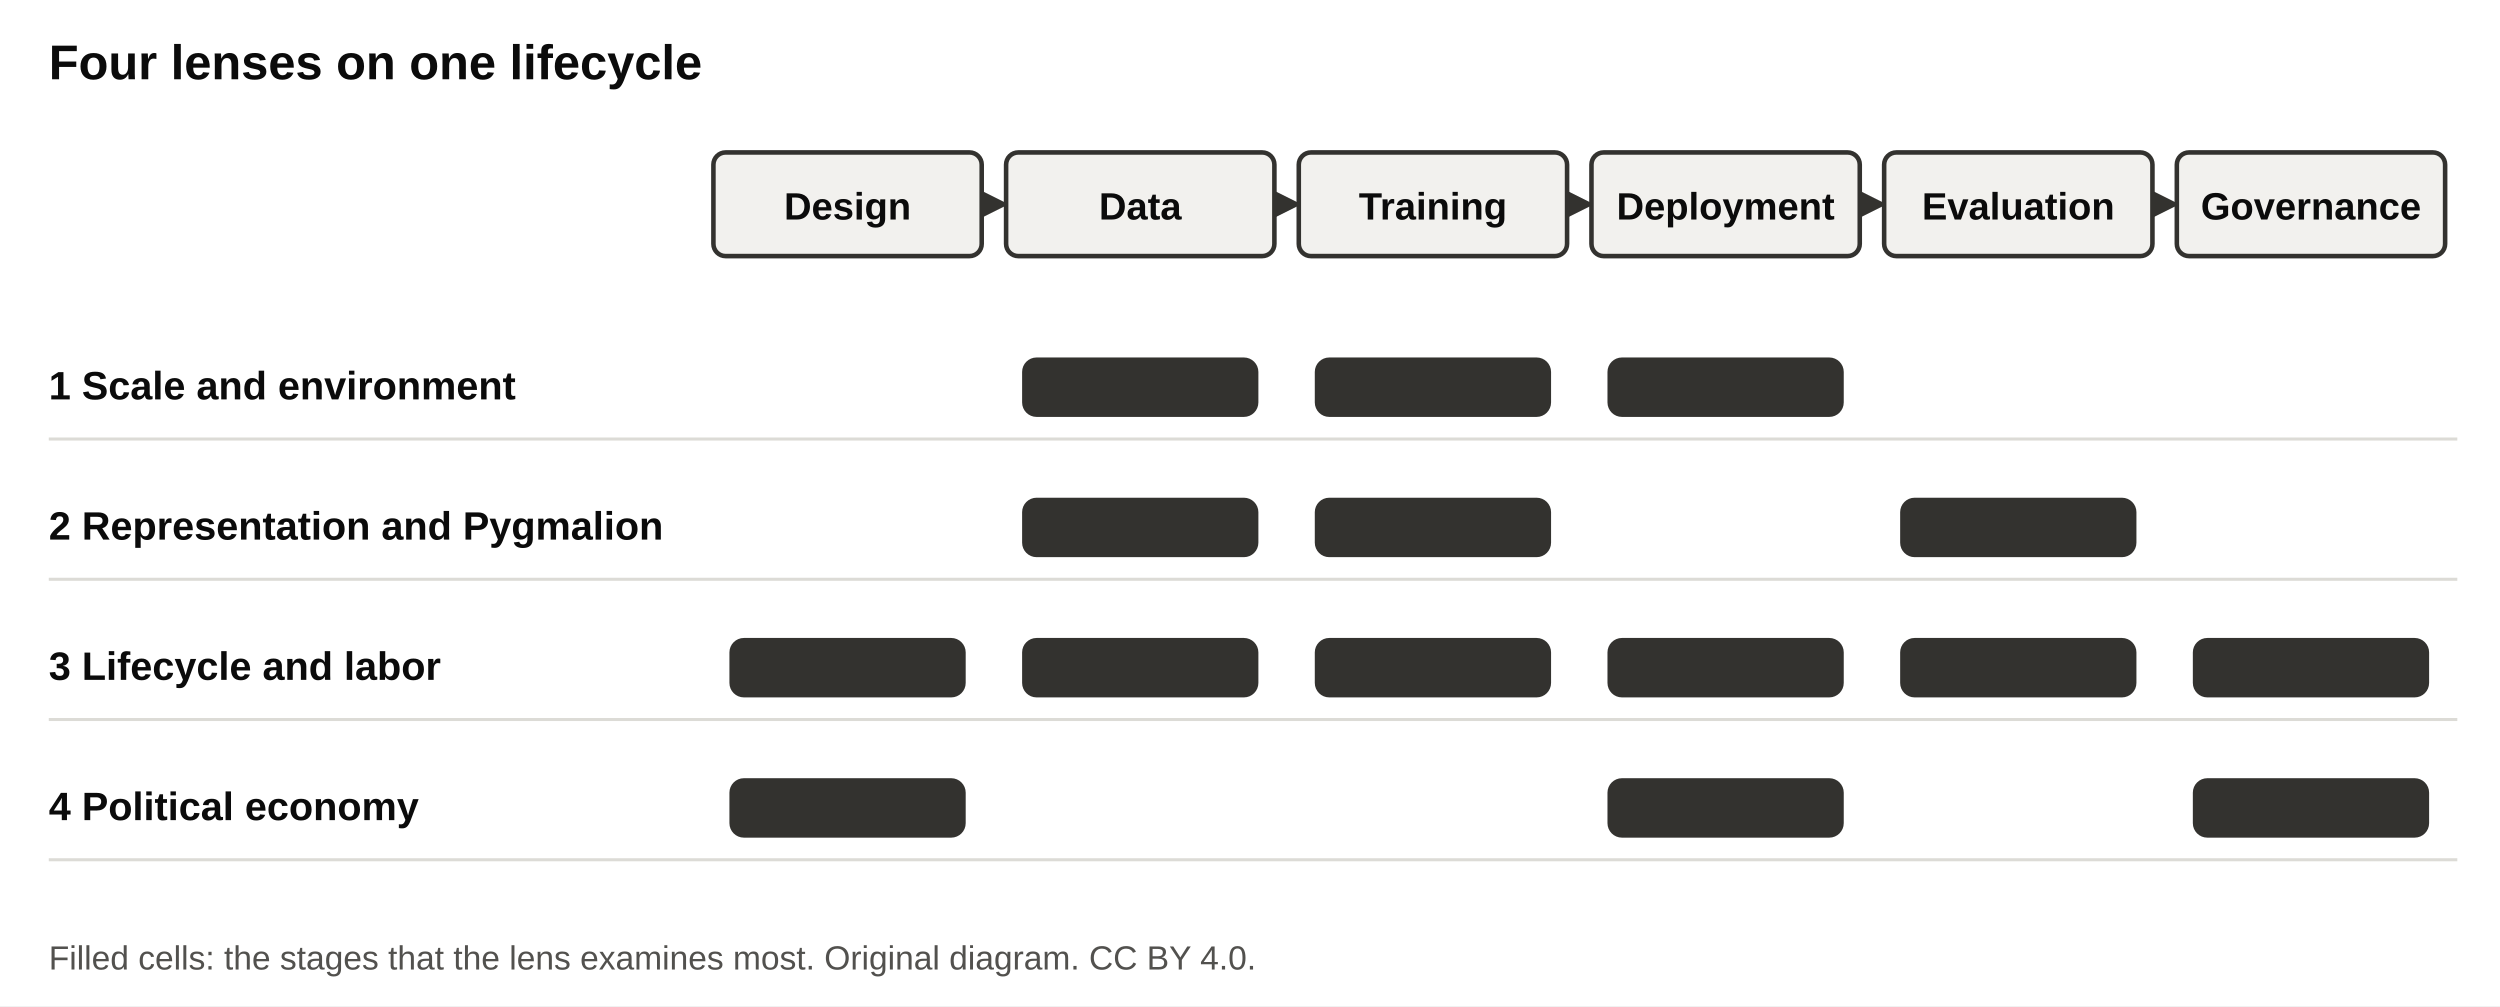
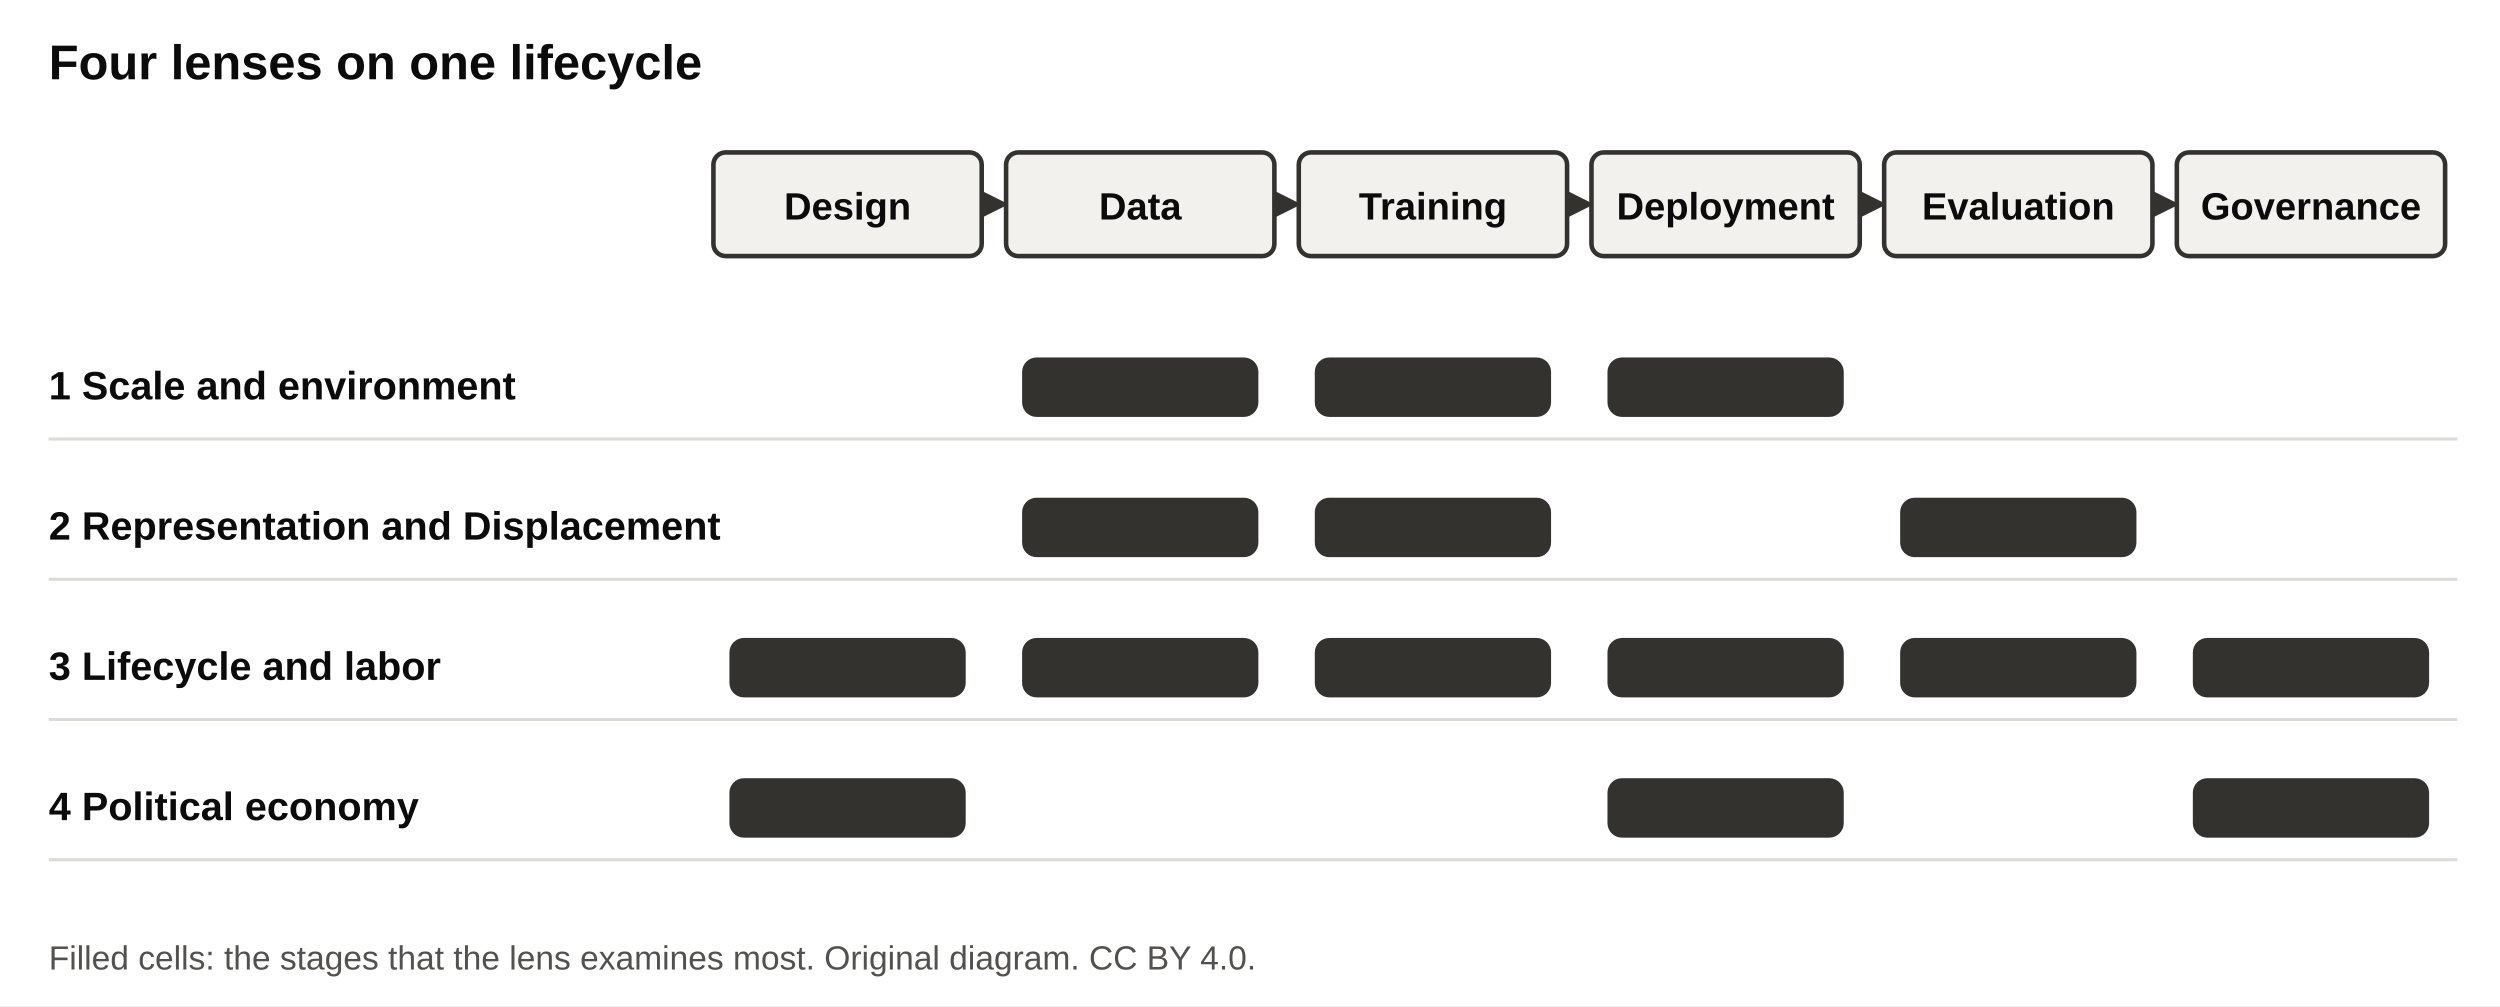
<svg xmlns="http://www.w3.org/2000/svg" viewBox="0 0 820 330" width="820" height="330" role="img" aria-labelledby="title desc">
  <defs>
    <marker id="arrow" viewBox="0 0 10 10" refX="9" refY="5" markerWidth="7" markerHeight="7" orient="auto-start-reverse">
      <path d="M0,0 L10,5 L0,10 z" fill="#33322f" />
    </marker>
    <marker id="arrow-slate" viewBox="0 0 10 10" refX="9" refY="5" markerWidth="7" markerHeight="7" orient="auto-start-reverse">
      <path d="M0,0 L10,5 L0,10 z" fill="#52514e" />
    </marker>
  </defs>
  <rect width="820" height="330" fill="#ffffff" />
  <text x="16.0" y="26.0" font-family="'IBM Plex Sans', 'Helvetica Neue', Arial, sans-serif" font-size="16" font-weight="600" fill="#0b0b0b" text-anchor="start">Four lenses on one lifecycle</text>
  <rect x="234.0" y="50.0" width="88.0" height="34.0" rx="4" fill="#f2f1ee" stroke="#33322f" stroke-width="1.5" />
  <text x="278.0" y="72.0" font-family="'IBM Plex Sans', 'Helvetica Neue', Arial, sans-serif" font-size="12.5" font-weight="600" fill="#0b0b0b" text-anchor="middle">Design</text>
  <line x1="322.0" y1="67.0" x2="330.0" y2="67.0" stroke="#33322f" stroke-width="1.2" marker-end="url(#arrow)" />
  <rect x="330.0" y="50.0" width="88.0" height="34.0" rx="4" fill="#f2f1ee" stroke="#33322f" stroke-width="1.5" />
  <text x="374.0" y="72.0" font-family="'IBM Plex Sans', 'Helvetica Neue', Arial, sans-serif" font-size="12.5" font-weight="600" fill="#0b0b0b" text-anchor="middle">Data</text>
  <line x1="418.0" y1="67.0" x2="426.0" y2="67.0" stroke="#33322f" stroke-width="1.2" marker-end="url(#arrow)" />
  <rect x="426.0" y="50.0" width="88.0" height="34.0" rx="4" fill="#f2f1ee" stroke="#33322f" stroke-width="1.5" />
  <text x="470.0" y="72.0" font-family="'IBM Plex Sans', 'Helvetica Neue', Arial, sans-serif" font-size="12.5" font-weight="600" fill="#0b0b0b" text-anchor="middle">Training</text>
  <line x1="514.0" y1="67.0" x2="522.0" y2="67.0" stroke="#33322f" stroke-width="1.2" marker-end="url(#arrow)" />
  <rect x="522.0" y="50.0" width="88.0" height="34.0" rx="4" fill="#f2f1ee" stroke="#33322f" stroke-width="1.5" />
  <text x="566.0" y="72.0" font-family="'IBM Plex Sans', 'Helvetica Neue', Arial, sans-serif" font-size="12.5" font-weight="600" fill="#0b0b0b" text-anchor="middle">Deployment</text>
  <line x1="610.0" y1="67.0" x2="618.0" y2="67.0" stroke="#33322f" stroke-width="1.2" marker-end="url(#arrow)" />
  <rect x="618.0" y="50.0" width="88.0" height="34.0" rx="4" fill="#f2f1ee" stroke="#33322f" stroke-width="1.5" />
  <text x="662.0" y="72.0" font-family="'IBM Plex Sans', 'Helvetica Neue', Arial, sans-serif" font-size="12.5" font-weight="600" fill="#0b0b0b" text-anchor="middle">Evaluation</text>
  <line x1="706.0" y1="67.0" x2="714.0" y2="67.0" stroke="#33322f" stroke-width="1.2" marker-end="url(#arrow)" />
  <rect x="714.0" y="50.0" width="88.0" height="34.0" rx="4" fill="#f2f1ee" stroke="#33322f" stroke-width="1.5" />
  <text x="758.0" y="72.0" font-family="'IBM Plex Sans', 'Helvetica Neue', Arial, sans-serif" font-size="12.5" font-weight="600" fill="#0b0b0b" text-anchor="middle">Governance</text>
  <line x1="16" y1="144.0" x2="806.0" y2="144.0" stroke="#dcdbd6" stroke-width="1" />
  <text x="16.0" y="131.0" font-family="'IBM Plex Sans', 'Helvetica Neue', Arial, sans-serif" font-size="13" font-weight="600" fill="#0b0b0b" text-anchor="start">1  Scale and environment</text>
  <rect x="336.0" y="118.0" width="76.0" height="18.0" rx="4" fill="#33322f" stroke="#33322f" stroke-width="1.5" />
  <rect x="432.0" y="118.0" width="76.0" height="18.0" rx="4" fill="#33322f" stroke="#33322f" stroke-width="1.5" />
  <rect x="528.0" y="118.0" width="76.0" height="18.0" rx="4" fill="#33322f" stroke="#33322f" stroke-width="1.5" />
  <line x1="16" y1="190.0" x2="806.0" y2="190.0" stroke="#dcdbd6" stroke-width="1" />
-   <text x="16.0" y="177.0" font-family="'IBM Plex Sans', 'Helvetica Neue', Arial, sans-serif" font-size="13" font-weight="600" fill="#0b0b0b" text-anchor="start">2  Representation and Pygmalion</text>
+   <text x="16.0" y="177.0" font-family="'IBM Plex Sans', 'Helvetica Neue', Arial, sans-serif" font-size="13" font-weight="600" fill="#0b0b0b" text-anchor="start">2  Representation and Displacement</text>
  <rect x="336.0" y="164.0" width="76.0" height="18.0" rx="4" fill="#33322f" stroke="#33322f" stroke-width="1.5" />
  <rect x="432.0" y="164.0" width="76.0" height="18.0" rx="4" fill="#33322f" stroke="#33322f" stroke-width="1.5" />
  <rect x="624.0" y="164.0" width="76.0" height="18.0" rx="4" fill="#33322f" stroke="#33322f" stroke-width="1.5" />
  <line x1="16" y1="236.0" x2="806.0" y2="236.0" stroke="#dcdbd6" stroke-width="1" />
  <text x="16.0" y="223.0" font-family="'IBM Plex Sans', 'Helvetica Neue', Arial, sans-serif" font-size="13" font-weight="600" fill="#0b0b0b" text-anchor="start">3  Lifecycle and labor</text>
  <rect x="240.0" y="210.0" width="76.0" height="18.0" rx="4" fill="#33322f" stroke="#33322f" stroke-width="1.5" />
  <rect x="336.0" y="210.0" width="76.0" height="18.0" rx="4" fill="#33322f" stroke="#33322f" stroke-width="1.5" />
  <rect x="432.0" y="210.0" width="76.0" height="18.0" rx="4" fill="#33322f" stroke="#33322f" stroke-width="1.5" />
  <rect x="528.0" y="210.0" width="76.0" height="18.0" rx="4" fill="#33322f" stroke="#33322f" stroke-width="1.5" />
  <rect x="624.0" y="210.0" width="76.0" height="18.0" rx="4" fill="#33322f" stroke="#33322f" stroke-width="1.5" />
  <rect x="720.0" y="210.0" width="76.0" height="18.0" rx="4" fill="#33322f" stroke="#33322f" stroke-width="1.5" />
  <line x1="16" y1="282.0" x2="806.0" y2="282.0" stroke="#dcdbd6" stroke-width="1" />
  <text x="16.0" y="269.0" font-family="'IBM Plex Sans', 'Helvetica Neue', Arial, sans-serif" font-size="13" font-weight="600" fill="#0b0b0b" text-anchor="start">4  Political economy</text>
  <rect x="240.0" y="256.0" width="76.0" height="18.0" rx="4" fill="#33322f" stroke="#33322f" stroke-width="1.5" />
  <rect x="528.0" y="256.0" width="76.0" height="18.0" rx="4" fill="#33322f" stroke="#33322f" stroke-width="1.5" />
  <rect x="720.0" y="256.0" width="76.0" height="18.0" rx="4" fill="#33322f" stroke="#33322f" stroke-width="1.5" />
  <text x="16.0" y="318.0" font-family="'IBM Plex Sans', 'Helvetica Neue', Arial, sans-serif" font-size="11" font-weight="400" fill="#52514e" text-anchor="start">Filled cells: the stages that the lens examines most. Original diagram. CC BY 4.0.</text>
</svg>
